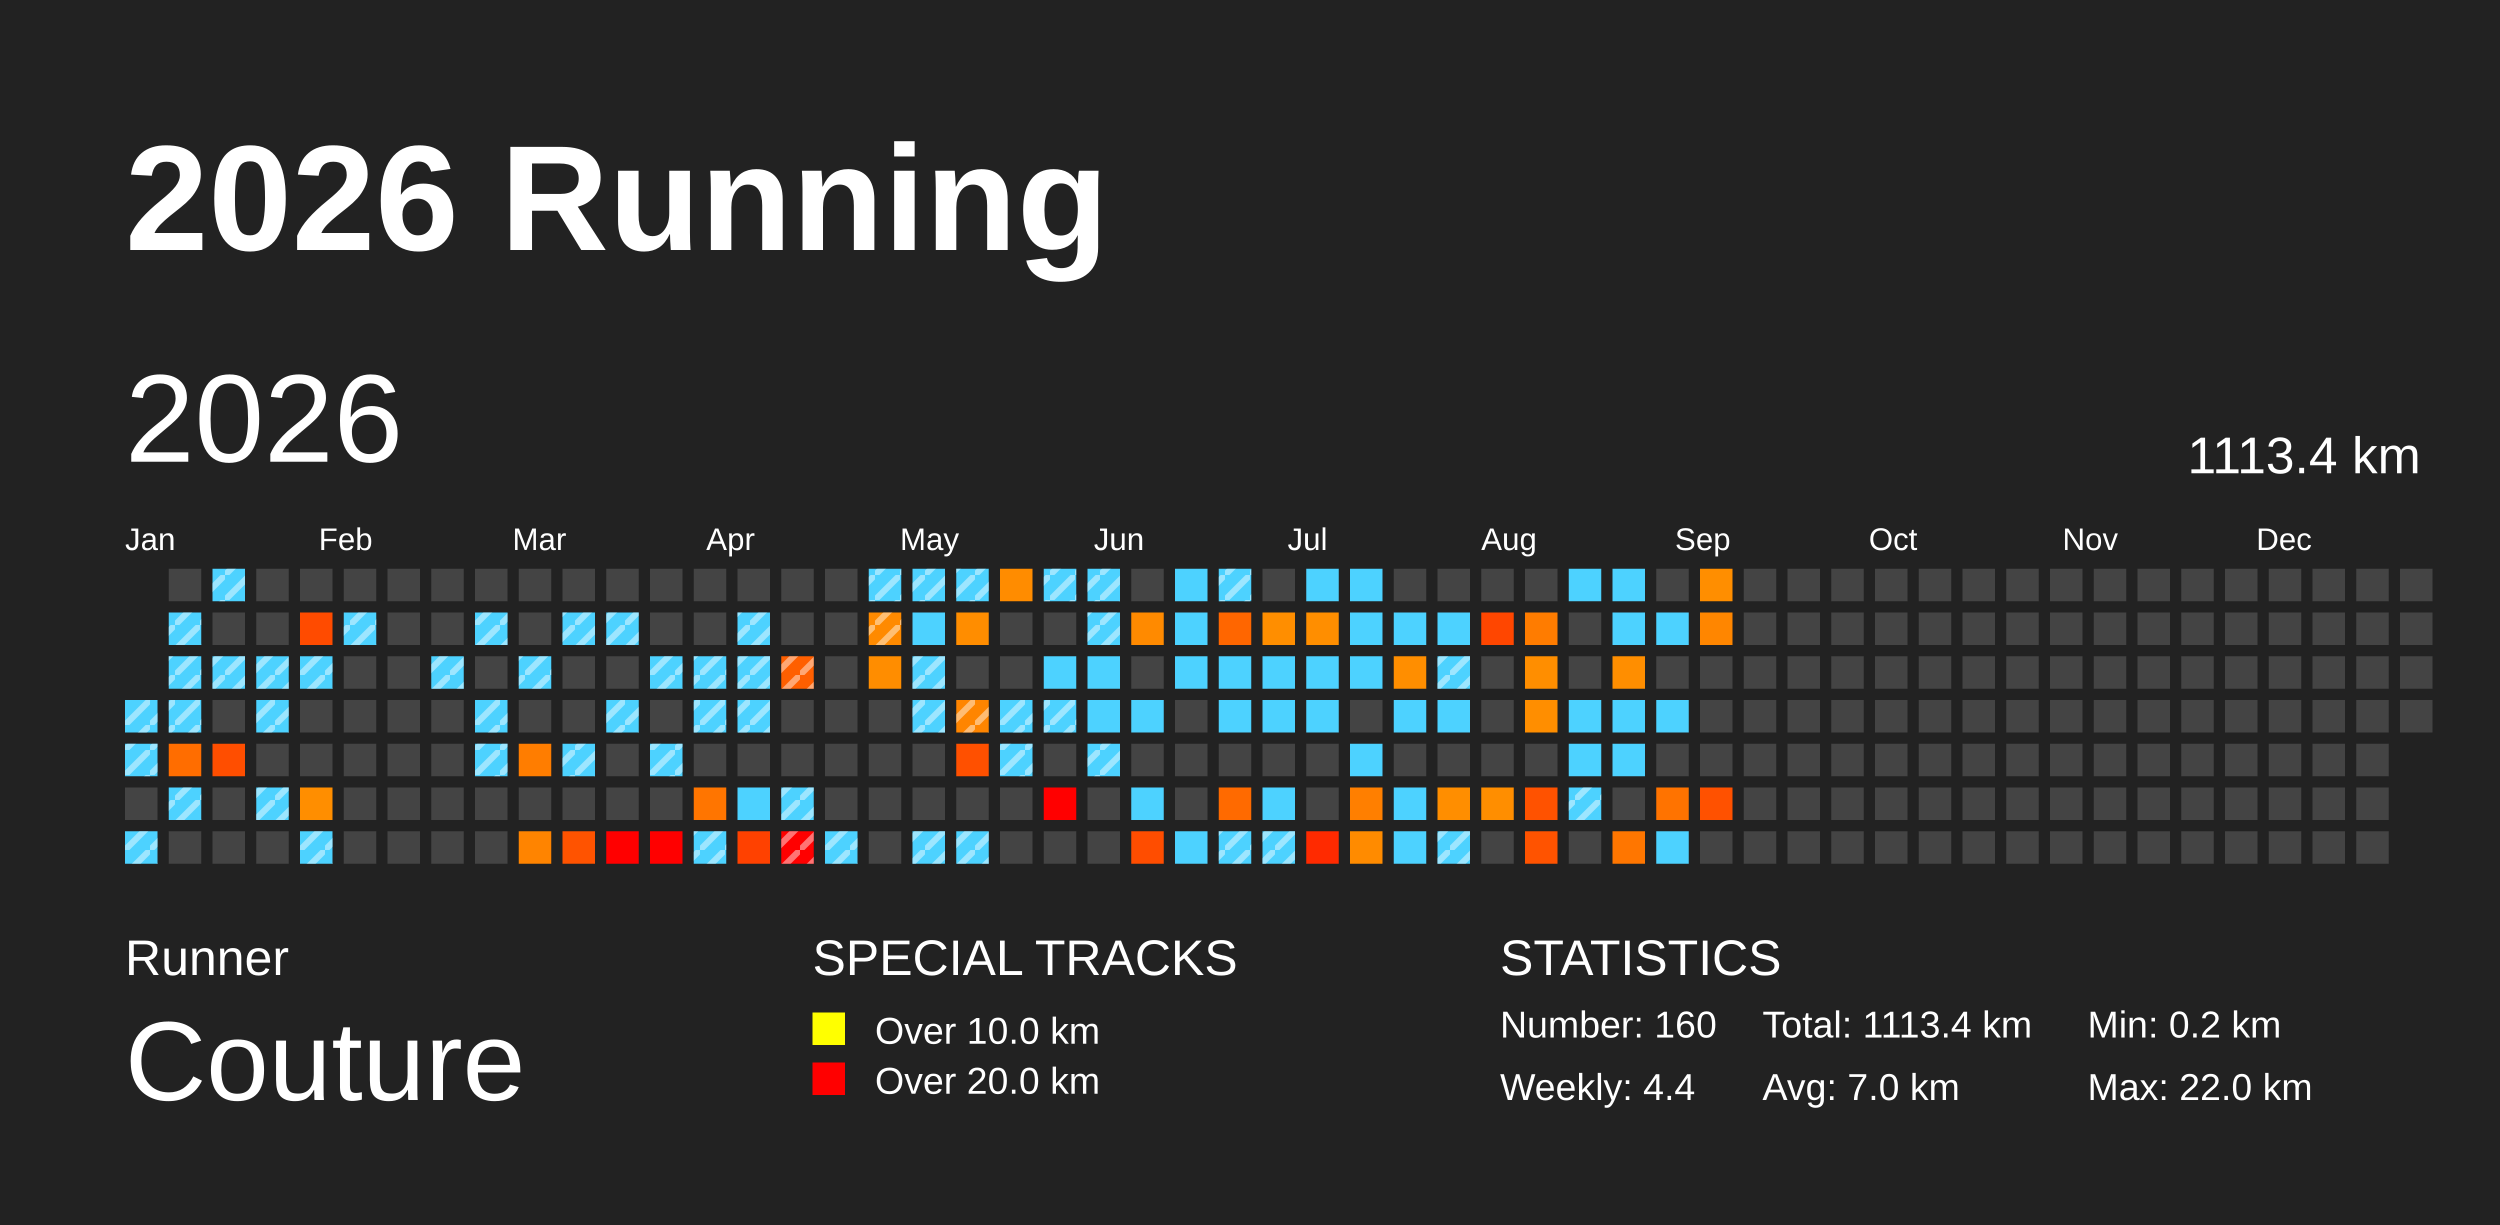
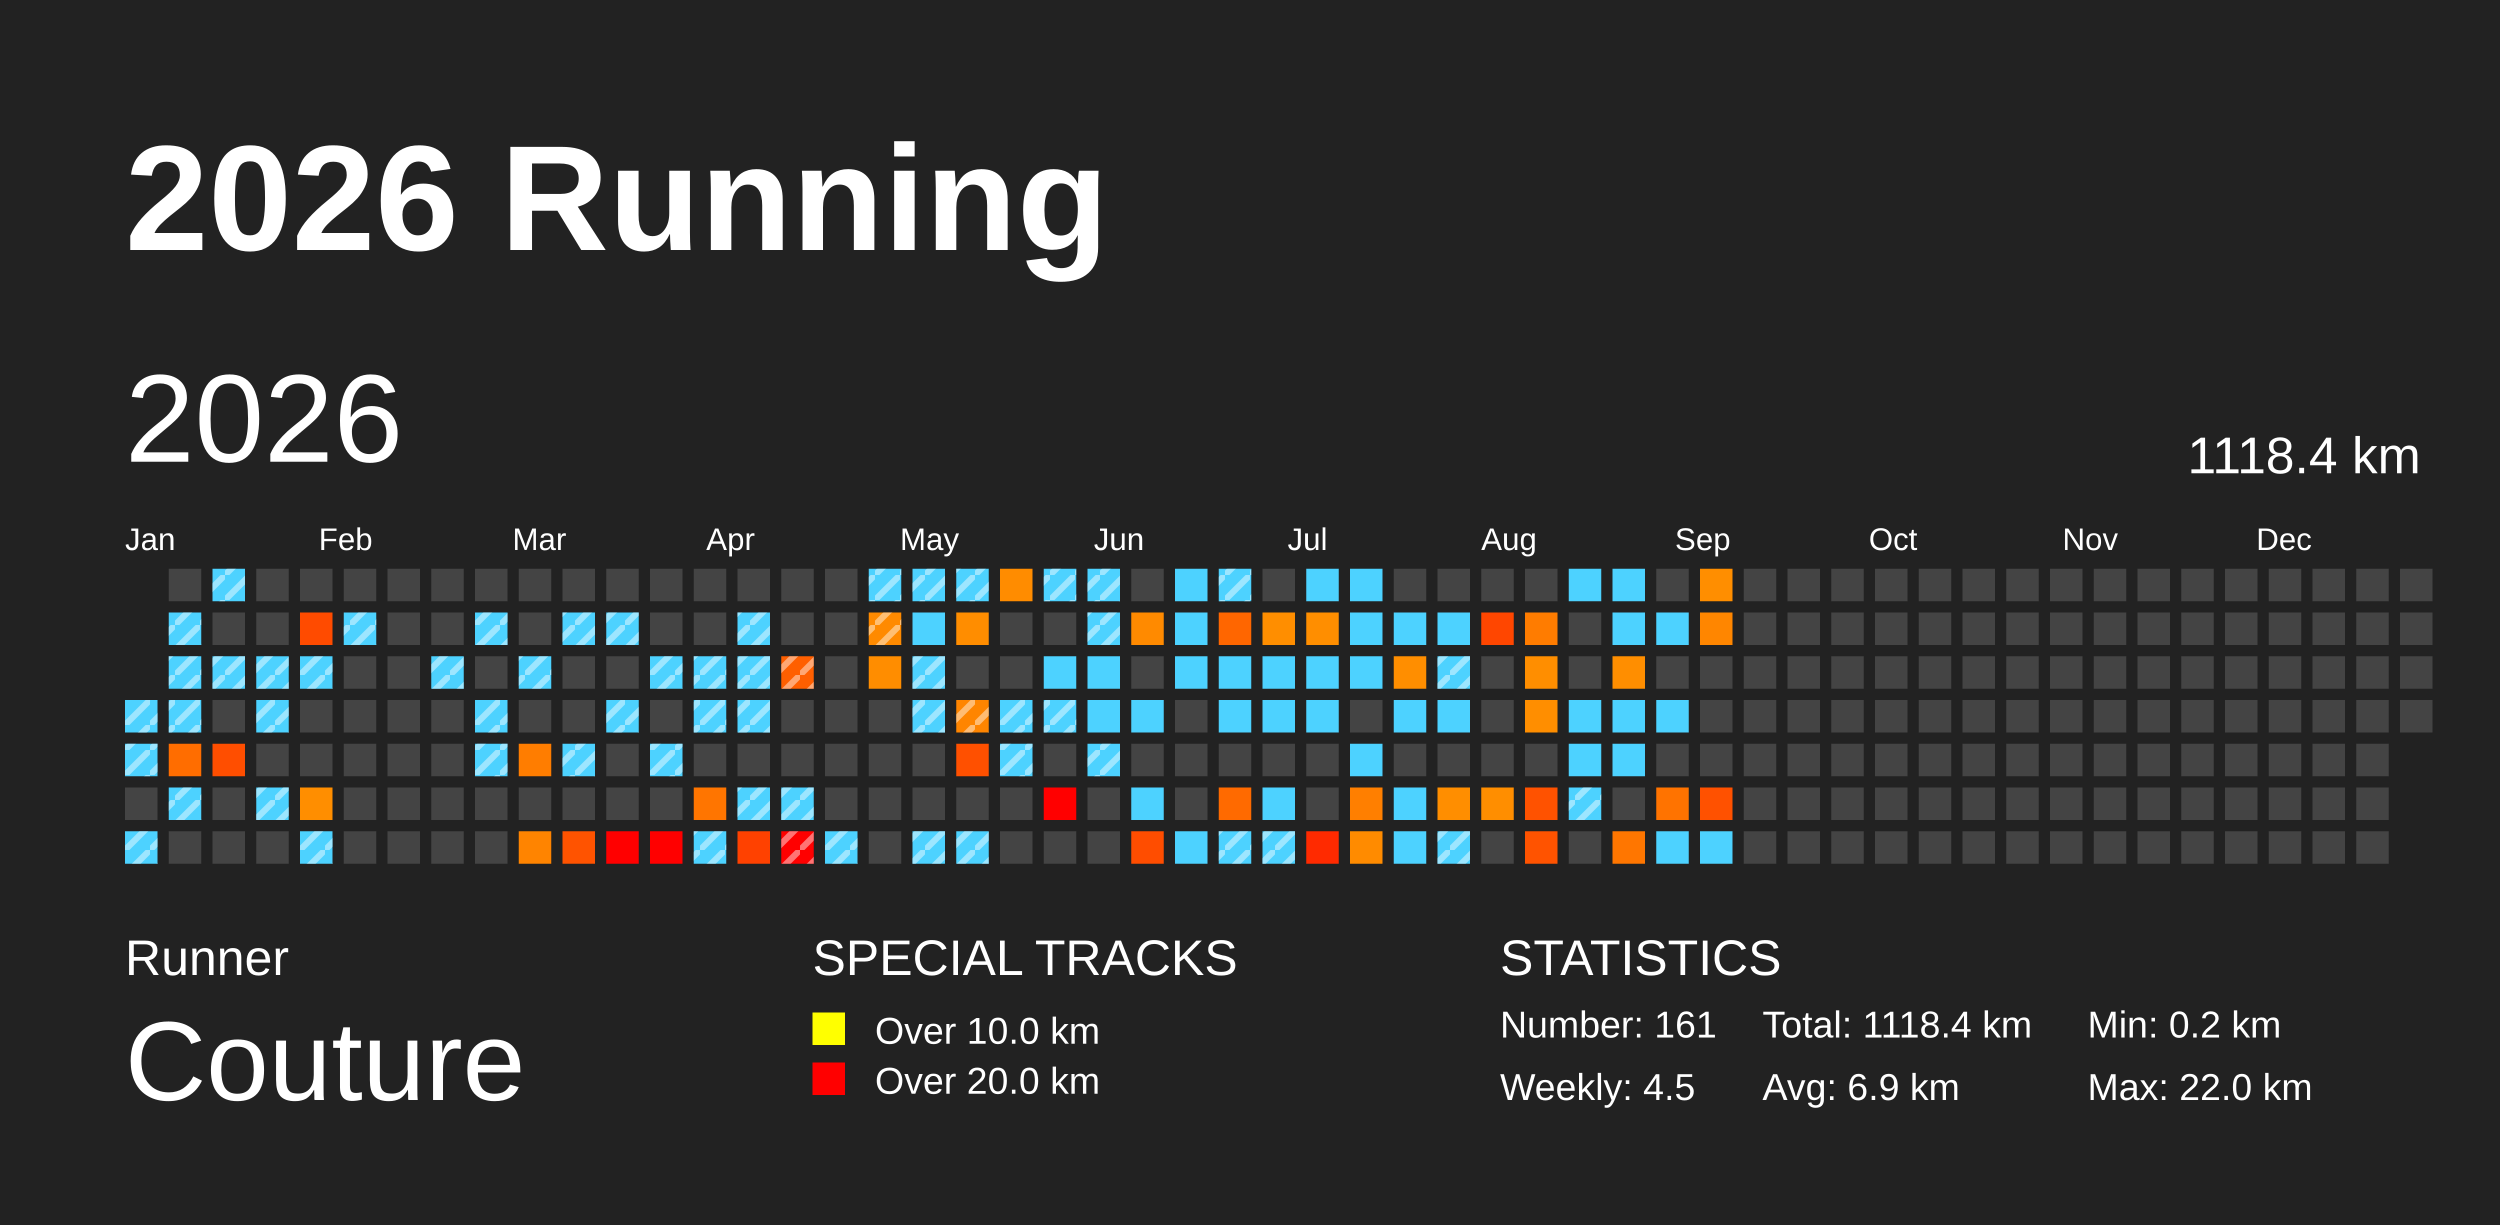
<svg xmlns="http://www.w3.org/2000/svg" baseProfile="full" height="98mm" version="1.1" viewBox="0,0,200,98" width="200mm">
  <defs>
    <pattern height="2" id="indoor-stripe" patternUnits="userSpaceOnUse" width="2">
      <line stroke="white" stroke-opacity="0.45" stroke-width="0.5" x1="0" x2="2" y1="2" y2="0" />
    </pattern>
  </defs>
  <rect fill="#222222" height="98" width="200" x="0" y="0" />
  <text fill="#FFFFFF" style="font-size:12px; font-family:Arial; font-weight:bold;" x="10" y="20">2026 Running</text>
  <text fill="#FFFFFF" style="font-size:4px; font-family:Arial" x="10" y="78">Runner</text>
  <text fill="#FFFFFF" style="font-size:9px; font-family:Arial" x="10" y="88">Couture</text>
  <text fill="#FFFFFF" style="font-size:4px; font-family:Arial" x="65" y="78">SPECIAL TRACKS</text>
  <rect fill="yellow" height="2.6" width="2.6" x="65" y="81" />
  <text fill="#FFFFFF" style="font-size:3px; font-family:Arial" x="70" y="83.5">Over 10.0 km</text>
  <rect fill="red" height="2.6" width="2.6" x="65" y="85" />
  <text fill="#FFFFFF" style="font-size:3px; font-family:Arial" x="70" y="87.5">Over 20.0 km</text>
  <text fill="#FFFFFF" style="font-size:4px; font-family:Arial" x="120" y="78">STATISTICS</text>
-   <text fill="#FFFFFF" style="font-size:3px; font-family:Arial" x="120" y="83">Number: 160</text>
-   <text fill="#FFFFFF" style="font-size:3px; font-family:Arial" x="120" y="88">Weekly: 4.4</text>
-   <text fill="#FFFFFF" style="font-size:3px; font-family:Arial" x="141" y="83">Total: 1113.4 km</text>
-   <text fill="#FFFFFF" style="font-size:3px; font-family:Arial" x="141" y="88">Avg: 7.0 km</text>
+   <text fill="#FFFFFF" style="font-size:3px; font-family:Arial" x="120" y="83">Number: 161</text>
+   <text fill="#FFFFFF" style="font-size:3px; font-family:Arial" x="120" y="88">Weekly: 4.5</text>
+   <text fill="#FFFFFF" style="font-size:3px; font-family:Arial" x="141" y="83">Total: 1118.4 km</text>
+   <text fill="#FFFFFF" style="font-size:3px; font-family:Arial" x="141" y="88">Avg: 6.9 km</text>
  <text fill="#FFFFFF" style="font-size:3px; font-family:Arial" x="167" y="83">Min: 0.2 km</text>
  <text fill="#FFFFFF" style="font-size:3px; font-family:Arial" x="167" y="88">Max: 22.0 km</text>
  <text dominant-baseline="hanging" fill="#FFFFFF" style="font-size:10.0px; font-family:Arial;" x="10" y="30">2026</text>
-   <text dominant-baseline="hanging" fill="#FFFFFF" style="font-size:4.125px; font-family:Arial;" x="175" y="35">1113.4 km</text>
+   <text dominant-baseline="hanging" fill="#FFFFFF" style="font-size:4.125px; font-family:Arial;" x="175" y="35">1118.4 km</text>
  <text fill="#FFFFFF" style="font-size:2.5px; font-family:Arial" x="10.0" y="44">Jan</text>
  <text fill="#FFFFFF" style="font-size:2.5px; font-family:Arial" x="25.5" y="44">Feb</text>
  <text fill="#FFFFFF" style="font-size:2.5px; font-family:Arial" x="41.0" y="44">Mar</text>
  <text fill="#FFFFFF" style="font-size:2.5px; font-family:Arial" x="56.5" y="44">Apr</text>
  <text fill="#FFFFFF" style="font-size:2.5px; font-family:Arial" x="72.0" y="44">May</text>
  <text fill="#FFFFFF" style="font-size:2.5px; font-family:Arial" x="87.5" y="44">Jun</text>
  <text fill="#FFFFFF" style="font-size:2.5px; font-family:Arial" x="103.0" y="44">Jul</text>
  <text fill="#FFFFFF" style="font-size:2.5px; font-family:Arial" x="118.5" y="44">Aug</text>
  <text fill="#FFFFFF" style="font-size:2.5px; font-family:Arial" x="134.0" y="44">Sep</text>
  <text fill="#FFFFFF" style="font-size:2.5px; font-family:Arial" x="149.5" y="44">Oct</text>
  <text fill="#FFFFFF" style="font-size:2.5px; font-family:Arial" x="165.0" y="44">Nov</text>
  <text fill="#FFFFFF" style="font-size:2.5px; font-family:Arial" x="180.5" y="44">Dec</text>
  <rect fill="#4dd2ff" height="2.6" width="2.6" x="10.0" y="56.0" />
  <rect fill="url(#indoor-stripe)" height="2.6" style="pointer-events: none;" width="2.6" x="10.0" y="56.0" />
  <rect fill="#4dd2ff" height="2.6" width="2.6" x="10.0" y="59.5" />
  <rect fill="url(#indoor-stripe)" height="2.6" style="pointer-events: none;" width="2.6" x="10.0" y="59.5" />
  <rect fill="#444444" height="2.6" width="2.6" x="10.0" y="63.0" />
  <rect fill="#4dd2ff" height="2.6" width="2.6" x="10.0" y="66.5" />
  <rect fill="url(#indoor-stripe)" height="2.6" style="pointer-events: none;" width="2.6" x="10.0" y="66.5" />
  <rect fill="#444444" height="2.6" width="2.6" x="13.5" y="45.5" />
  <rect fill="#4dd2ff" height="2.6" width="2.6" x="13.5" y="49.0" />
  <rect fill="url(#indoor-stripe)" height="2.6" style="pointer-events: none;" width="2.6" x="13.5" y="49.0" />
  <rect fill="#4dd2ff" height="2.6" width="2.6" x="13.5" y="52.5" />
  <rect fill="url(#indoor-stripe)" height="2.6" style="pointer-events: none;" width="2.6" x="13.5" y="52.5" />
  <rect fill="#4dd2ff" height="2.6" width="2.6" x="13.5" y="56.0" />
  <rect fill="url(#indoor-stripe)" height="2.6" style="pointer-events: none;" width="2.6" x="13.5" y="56.0" />
  <rect fill="#ff6d00" height="2.6" width="2.6" x="13.5" y="59.5" />
  <rect fill="#4dd2ff" height="2.6" width="2.6" x="13.5" y="63.0" />
  <rect fill="url(#indoor-stripe)" height="2.6" style="pointer-events: none;" width="2.6" x="13.5" y="63.0" />
  <rect fill="#444444" height="2.6" width="2.6" x="13.5" y="66.5" />
  <rect fill="#4dd2ff" height="2.6" width="2.6" x="17.0" y="45.5" />
  <rect fill="url(#indoor-stripe)" height="2.6" style="pointer-events: none;" width="2.6" x="17.0" y="45.5" />
  <rect fill="#444444" height="2.6" width="2.6" x="17.0" y="49.0" />
  <rect fill="#4dd2ff" height="2.6" width="2.6" x="17.0" y="52.5" />
  <rect fill="url(#indoor-stripe)" height="2.6" style="pointer-events: none;" width="2.6" x="17.0" y="52.5" />
  <rect fill="#444444" height="2.6" width="2.6" x="17.0" y="56.0" />
  <rect fill="#ff4e00" height="2.6" width="2.6" x="17.0" y="59.5" />
  <rect fill="#444444" height="2.6" width="2.6" x="17.0" y="63.0" />
  <rect fill="#444444" height="2.6" width="2.6" x="17.0" y="66.5" />
  <rect fill="#444444" height="2.6" width="2.6" x="20.5" y="45.5" />
  <rect fill="#444444" height="2.6" width="2.6" x="20.5" y="49.0" />
  <rect fill="#4dd2ff" height="2.6" width="2.6" x="20.5" y="52.5" />
  <rect fill="url(#indoor-stripe)" height="2.6" style="pointer-events: none;" width="2.6" x="20.5" y="52.5" />
  <rect fill="#4dd2ff" height="2.6" width="2.6" x="20.5" y="56.0" />
  <rect fill="url(#indoor-stripe)" height="2.6" style="pointer-events: none;" width="2.6" x="20.5" y="56.0" />
  <rect fill="#444444" height="2.6" width="2.6" x="20.5" y="59.5" />
  <rect fill="#4dd2ff" height="2.6" width="2.6" x="20.5" y="63.0" />
  <rect fill="url(#indoor-stripe)" height="2.6" style="pointer-events: none;" width="2.6" x="20.5" y="63.0" />
  <rect fill="#444444" height="2.6" width="2.6" x="20.5" y="66.5" />
  <rect fill="#444444" height="2.6" width="2.6" x="24.0" y="45.5" />
  <rect fill="#ff4b00" height="2.6" width="2.6" x="24.0" y="49.0" />
  <rect fill="#4dd2ff" height="2.6" width="2.6" x="24.0" y="52.5" />
  <rect fill="url(#indoor-stripe)" height="2.6" style="pointer-events: none;" width="2.6" x="24.0" y="52.5" />
  <rect fill="#444444" height="2.6" width="2.6" x="24.0" y="56.0" />
  <rect fill="#444444" height="2.6" width="2.6" x="24.0" y="59.5" />
  <rect fill="#ff8e00" height="2.6" width="2.6" x="24.0" y="63.0" />
  <rect fill="#4dd2ff" height="2.6" width="2.6" x="24.0" y="66.5" />
  <rect fill="url(#indoor-stripe)" height="2.6" style="pointer-events: none;" width="2.6" x="24.0" y="66.5" />
  <rect fill="#444444" height="2.6" width="2.6" x="27.5" y="45.5" />
  <rect fill="#4dd2ff" height="2.6" width="2.6" x="27.5" y="49.0" />
  <rect fill="url(#indoor-stripe)" height="2.6" style="pointer-events: none;" width="2.6" x="27.5" y="49.0" />
  <rect fill="#444444" height="2.6" width="2.6" x="27.5" y="52.5" />
  <rect fill="#444444" height="2.6" width="2.6" x="27.5" y="56.0" />
  <rect fill="#444444" height="2.6" width="2.6" x="27.5" y="59.5" />
  <rect fill="#444444" height="2.6" width="2.6" x="27.5" y="63.0" />
  <rect fill="#444444" height="2.6" width="2.6" x="27.5" y="66.5" />
  <rect fill="#444444" height="2.6" width="2.6" x="31.0" y="45.5" />
  <rect fill="#444444" height="2.6" width="2.6" x="31.0" y="49.0" />
  <rect fill="#444444" height="2.6" width="2.6" x="31.0" y="52.5" />
  <rect fill="#444444" height="2.6" width="2.6" x="31.0" y="56.0" />
  <rect fill="#444444" height="2.6" width="2.6" x="31.0" y="59.5" />
  <rect fill="#444444" height="2.6" width="2.6" x="31.0" y="63.0" />
  <rect fill="#444444" height="2.6" width="2.6" x="31.0" y="66.5" />
  <rect fill="#444444" height="2.6" width="2.6" x="34.5" y="45.5" />
  <rect fill="#444444" height="2.6" width="2.6" x="34.5" y="49.0" />
  <rect fill="#4dd2ff" height="2.6" width="2.6" x="34.5" y="52.5" />
  <rect fill="url(#indoor-stripe)" height="2.6" style="pointer-events: none;" width="2.6" x="34.5" y="52.5" />
  <rect fill="#444444" height="2.6" width="2.6" x="34.5" y="56.0" />
  <rect fill="#444444" height="2.6" width="2.6" x="34.5" y="59.5" />
  <rect fill="#444444" height="2.6" width="2.6" x="34.5" y="63.0" />
  <rect fill="#444444" height="2.6" width="2.6" x="34.5" y="66.5" />
  <rect fill="#444444" height="2.6" width="2.6" x="38.0" y="45.5" />
  <rect fill="#4dd2ff" height="2.6" width="2.6" x="38.0" y="49.0" />
  <rect fill="url(#indoor-stripe)" height="2.6" style="pointer-events: none;" width="2.6" x="38.0" y="49.0" />
  <rect fill="#444444" height="2.6" width="2.6" x="38.0" y="52.5" />
  <rect fill="#4dd2ff" height="2.6" width="2.6" x="38.0" y="56.0" />
  <rect fill="url(#indoor-stripe)" height="2.6" style="pointer-events: none;" width="2.6" x="38.0" y="56.0" />
  <rect fill="#4dd2ff" height="2.6" width="2.6" x="38.0" y="59.5" />
  <rect fill="url(#indoor-stripe)" height="2.6" style="pointer-events: none;" width="2.6" x="38.0" y="59.5" />
  <rect fill="#444444" height="2.6" width="2.6" x="38.0" y="63.0" />
  <rect fill="#444444" height="2.6" width="2.6" x="38.0" y="66.5" />
  <rect fill="#444444" height="2.6" width="2.6" x="41.5" y="45.5" />
  <rect fill="#444444" height="2.6" width="2.6" x="41.5" y="49.0" />
  <rect fill="#4dd2ff" height="2.6" width="2.6" x="41.5" y="52.5" />
  <rect fill="url(#indoor-stripe)" height="2.6" style="pointer-events: none;" width="2.6" x="41.5" y="52.5" />
  <rect fill="#444444" height="2.6" width="2.6" x="41.5" y="56.0" />
  <rect fill="#ff7d00" height="2.6" width="2.6" x="41.5" y="59.5" />
  <rect fill="#444444" height="2.6" width="2.6" x="41.5" y="63.0" />
  <rect fill="#ff8400" height="2.6" width="2.6" x="41.5" y="66.5" />
  <rect fill="#444444" height="2.6" width="2.6" x="45.0" y="45.5" />
  <rect fill="#4dd2ff" height="2.6" width="2.6" x="45.0" y="49.0" />
  <rect fill="url(#indoor-stripe)" height="2.6" style="pointer-events: none;" width="2.6" x="45.0" y="49.0" />
  <rect fill="#444444" height="2.6" width="2.6" x="45.0" y="52.5" />
  <rect fill="#444444" height="2.6" width="2.6" x="45.0" y="56.0" />
  <rect fill="#4dd2ff" height="2.6" width="2.6" x="45.0" y="59.5" />
  <rect fill="url(#indoor-stripe)" height="2.6" style="pointer-events: none;" width="2.6" x="45.0" y="59.5" />
  <rect fill="#444444" height="2.6" width="2.6" x="45.0" y="63.0" />
  <rect fill="#ff5300" height="2.6" width="2.6" x="45.0" y="66.5" />
  <rect fill="#444444" height="2.6" width="2.6" x="48.5" y="45.5" />
  <rect fill="#4dd2ff" height="2.6" width="2.6" x="48.5" y="49.0" />
  <rect fill="url(#indoor-stripe)" height="2.6" style="pointer-events: none;" width="2.6" x="48.5" y="49.0" />
  <rect fill="#444444" height="2.6" width="2.6" x="48.5" y="52.5" />
  <rect fill="#4dd2ff" height="2.6" width="2.6" x="48.5" y="56.0" />
  <rect fill="url(#indoor-stripe)" height="2.6" style="pointer-events: none;" width="2.6" x="48.5" y="56.0" />
  <rect fill="#444444" height="2.6" width="2.6" x="48.5" y="59.5" />
  <rect fill="#444444" height="2.6" width="2.6" x="48.5" y="63.0" />
  <rect fill="red" height="2.6" width="2.6" x="48.5" y="66.5" />
  <rect fill="#444444" height="2.6" width="2.6" x="52.0" y="45.5" />
  <rect fill="#444444" height="2.6" width="2.6" x="52.0" y="49.0" />
  <rect fill="#4dd2ff" height="2.6" width="2.6" x="52.0" y="52.5" />
  <rect fill="url(#indoor-stripe)" height="2.6" style="pointer-events: none;" width="2.6" x="52.0" y="52.5" />
  <rect fill="#444444" height="2.6" width="2.6" x="52.0" y="56.0" />
  <rect fill="#4dd2ff" height="2.6" width="2.6" x="52.0" y="59.5" />
  <rect fill="url(#indoor-stripe)" height="2.6" style="pointer-events: none;" width="2.6" x="52.0" y="59.5" />
  <rect fill="#444444" height="2.6" width="2.6" x="52.0" y="63.0" />
  <rect fill="red" height="2.6" width="2.6" x="52.0" y="66.5" />
  <rect fill="#444444" height="2.6" width="2.6" x="55.5" y="45.5" />
  <rect fill="#444444" height="2.6" width="2.6" x="55.5" y="49.0" />
  <rect fill="#4dd2ff" height="2.6" width="2.6" x="55.5" y="52.5" />
  <rect fill="url(#indoor-stripe)" height="2.6" style="pointer-events: none;" width="2.6" x="55.5" y="52.5" />
  <rect fill="#4dd2ff" height="2.6" width="2.6" x="55.5" y="56.0" />
  <rect fill="url(#indoor-stripe)" height="2.6" style="pointer-events: none;" width="2.6" x="55.5" y="56.0" />
  <rect fill="#444444" height="2.6" width="2.6" x="55.5" y="59.5" />
  <rect fill="#ff7500" height="2.6" width="2.6" x="55.5" y="63.0" />
  <rect fill="#4dd2ff" height="2.6" width="2.6" x="55.5" y="66.5" />
  <rect fill="url(#indoor-stripe)" height="2.6" style="pointer-events: none;" width="2.6" x="55.5" y="66.5" />
  <rect fill="#444444" height="2.6" width="2.6" x="59.0" y="45.5" />
  <rect fill="#4dd2ff" height="2.6" width="2.6" x="59.0" y="49.0" />
  <rect fill="url(#indoor-stripe)" height="2.6" style="pointer-events: none;" width="2.6" x="59.0" y="49.0" />
  <rect fill="#4dd2ff" height="2.6" width="2.6" x="59.0" y="52.5" />
  <rect fill="url(#indoor-stripe)" height="2.6" style="pointer-events: none;" width="2.6" x="59.0" y="52.5" />
  <rect fill="#4dd2ff" height="2.6" width="2.6" x="59.0" y="56.0" />
  <rect fill="url(#indoor-stripe)" height="2.6" style="pointer-events: none;" width="2.6" x="59.0" y="56.0" />
  <rect fill="#444444" height="2.6" width="2.6" x="59.0" y="59.5" />
  <rect fill="#4dd2ff" height="2.6" width="2.6" x="59.0" y="63.0" />
+   <rect fill="url(#indoor-stripe)" height="2.6" style="pointer-events: none;" width="2.6" x="59.0" y="63.0" />
  <rect fill="#ff4100" height="2.6" width="2.6" x="59.0" y="66.5" />
  <rect fill="#444444" height="2.6" width="2.6" x="62.5" y="45.5" />
  <rect fill="#444444" height="2.6" width="2.6" x="62.5" y="49.0" />
  <rect fill="#ff5f00" height="2.6" width="2.6" x="62.5" y="52.5" />
  <rect fill="url(#indoor-stripe)" height="2.6" style="pointer-events: none;" width="2.6" x="62.5" y="52.5" />
  <rect fill="#444444" height="2.6" width="2.6" x="62.5" y="56.0" />
  <rect fill="#444444" height="2.6" width="2.6" x="62.5" y="59.5" />
  <rect fill="#4dd2ff" height="2.6" width="2.6" x="62.5" y="63.0" />
  <rect fill="url(#indoor-stripe)" height="2.6" style="pointer-events: none;" width="2.6" x="62.5" y="63.0" />
  <rect fill="red" height="2.6" width="2.6" x="62.5" y="66.5" />
  <rect fill="url(#indoor-stripe)" height="2.6" style="pointer-events: none;" width="2.6" x="62.5" y="66.5" />
  <rect fill="#444444" height="2.6" width="2.6" x="66.0" y="45.5" />
  <rect fill="#444444" height="2.6" width="2.6" x="66.0" y="49.0" />
  <rect fill="#444444" height="2.6" width="2.6" x="66.0" y="52.5" />
  <rect fill="#444444" height="2.6" width="2.6" x="66.0" y="56.0" />
  <rect fill="#444444" height="2.6" width="2.6" x="66.0" y="59.5" />
  <rect fill="#444444" height="2.6" width="2.6" x="66.0" y="63.0" />
  <rect fill="#4dd2ff" height="2.6" width="2.6" x="66.0" y="66.5" />
  <rect fill="url(#indoor-stripe)" height="2.6" style="pointer-events: none;" width="2.6" x="66.0" y="66.5" />
  <rect fill="#4dd2ff" height="2.6" width="2.6" x="69.5" y="45.5" />
  <rect fill="url(#indoor-stripe)" height="2.6" style="pointer-events: none;" width="2.6" x="69.5" y="45.5" />
  <rect fill="#ff8a00" height="2.6" width="2.6" x="69.5" y="49.0" />
  <rect fill="url(#indoor-stripe)" height="2.6" style="pointer-events: none;" width="2.6" x="69.5" y="49.0" />
  <rect fill="#ff8d00" height="2.6" width="2.6" x="69.5" y="52.5" />
  <rect fill="#444444" height="2.6" width="2.6" x="69.5" y="56.0" />
  <rect fill="#444444" height="2.6" width="2.6" x="69.5" y="59.5" />
  <rect fill="#444444" height="2.6" width="2.6" x="69.5" y="63.0" />
  <rect fill="#444444" height="2.6" width="2.6" x="69.5" y="66.5" />
  <rect fill="#4dd2ff" height="2.6" width="2.6" x="73.0" y="45.5" />
  <rect fill="url(#indoor-stripe)" height="2.6" style="pointer-events: none;" width="2.6" x="73.0" y="45.5" />
  <rect fill="#4dd2ff" height="2.6" width="2.6" x="73.0" y="49.0" />
  <rect fill="#4dd2ff" height="2.6" width="2.6" x="73.0" y="52.5" />
  <rect fill="url(#indoor-stripe)" height="2.6" style="pointer-events: none;" width="2.6" x="73.0" y="52.5" />
  <rect fill="#4dd2ff" height="2.6" width="2.6" x="73.0" y="56.0" />
  <rect fill="url(#indoor-stripe)" height="2.6" style="pointer-events: none;" width="2.6" x="73.0" y="56.0" />
  <rect fill="#444444" height="2.6" width="2.6" x="73.0" y="59.5" />
  <rect fill="#444444" height="2.6" width="2.6" x="73.0" y="63.0" />
  <rect fill="#4dd2ff" height="2.6" width="2.6" x="73.0" y="66.5" />
  <rect fill="url(#indoor-stripe)" height="2.6" style="pointer-events: none;" width="2.6" x="73.0" y="66.5" />
  <rect fill="#4dd2ff" height="2.6" width="2.6" x="76.5" y="45.5" />
  <rect fill="url(#indoor-stripe)" height="2.6" style="pointer-events: none;" width="2.6" x="76.5" y="45.5" />
  <rect fill="#ff8d00" height="2.6" width="2.6" x="76.5" y="49.0" />
  <rect fill="#444444" height="2.6" width="2.6" x="76.5" y="52.5" />
  <rect fill="#ff8500" height="2.6" width="2.6" x="76.5" y="56.0" />
  <rect fill="url(#indoor-stripe)" height="2.6" style="pointer-events: none;" width="2.6" x="76.5" y="56.0" />
  <rect fill="#ff5000" height="2.6" width="2.6" x="76.5" y="59.5" />
  <rect fill="#444444" height="2.6" width="2.6" x="76.5" y="63.0" />
  <rect fill="#4dd2ff" height="2.6" width="2.6" x="76.5" y="66.5" />
  <rect fill="url(#indoor-stripe)" height="2.6" style="pointer-events: none;" width="2.6" x="76.5" y="66.5" />
  <rect fill="#ff8c00" height="2.6" width="2.6" x="80.0" y="45.5" />
  <rect fill="#444444" height="2.6" width="2.6" x="80.0" y="49.0" />
  <rect fill="#444444" height="2.6" width="2.6" x="80.0" y="52.5" />
  <rect fill="#4dd2ff" height="2.6" width="2.6" x="80.0" y="56.0" />
  <rect fill="url(#indoor-stripe)" height="2.6" style="pointer-events: none;" width="2.6" x="80.0" y="56.0" />
  <rect fill="#4dd2ff" height="2.6" width="2.6" x="80.0" y="59.5" />
  <rect fill="url(#indoor-stripe)" height="2.6" style="pointer-events: none;" width="2.6" x="80.0" y="59.5" />
  <rect fill="#444444" height="2.6" width="2.6" x="80.0" y="63.0" />
  <rect fill="#444444" height="2.6" width="2.6" x="80.0" y="66.5" />
  <rect fill="#4dd2ff" height="2.6" width="2.6" x="83.5" y="45.5" />
  <rect fill="url(#indoor-stripe)" height="2.6" style="pointer-events: none;" width="2.6" x="83.5" y="45.5" />
  <rect fill="#444444" height="2.6" width="2.6" x="83.5" y="49.0" />
  <rect fill="#4dd2ff" height="2.6" width="2.6" x="83.5" y="52.5" />
  <rect fill="#4dd2ff" height="2.6" width="2.6" x="83.5" y="56.0" />
  <rect fill="url(#indoor-stripe)" height="2.6" style="pointer-events: none;" width="2.6" x="83.5" y="56.0" />
  <rect fill="#444444" height="2.6" width="2.6" x="83.5" y="59.5" />
  <rect fill="red" height="2.6" width="2.6" x="83.5" y="63.0" />
  <rect fill="#444444" height="2.6" width="2.6" x="83.5" y="66.5" />
  <rect fill="#4dd2ff" height="2.6" width="2.6" x="87.0" y="45.5" />
  <rect fill="url(#indoor-stripe)" height="2.6" style="pointer-events: none;" width="2.6" x="87.0" y="45.5" />
  <rect fill="#4dd2ff" height="2.6" width="2.6" x="87.0" y="49.0" />
  <rect fill="url(#indoor-stripe)" height="2.6" style="pointer-events: none;" width="2.6" x="87.0" y="49.0" />
  <rect fill="#4dd2ff" height="2.6" width="2.6" x="87.0" y="52.5" />
  <rect fill="#4dd2ff" height="2.6" width="2.6" x="87.0" y="56.0" />
  <rect fill="#4dd2ff" height="2.6" width="2.6" x="87.0" y="59.5" />
  <rect fill="url(#indoor-stripe)" height="2.6" style="pointer-events: none;" width="2.6" x="87.0" y="59.5" />
  <rect fill="#444444" height="2.6" width="2.6" x="87.0" y="63.0" />
  <rect fill="#444444" height="2.6" width="2.6" x="87.0" y="66.5" />
  <rect fill="#444444" height="2.6" width="2.6" x="90.5" y="45.5" />
  <rect fill="#ff8a00" height="2.6" width="2.6" x="90.5" y="49.0" />
  <rect fill="#444444" height="2.6" width="2.6" x="90.5" y="52.5" />
  <rect fill="#4dd2ff" height="2.6" width="2.6" x="90.5" y="56.0" />
  <rect fill="#444444" height="2.6" width="2.6" x="90.5" y="59.5" />
  <rect fill="#4dd2ff" height="2.6" width="2.6" x="90.5" y="63.0" />
  <rect fill="#ff4d00" height="2.6" width="2.6" x="90.5" y="66.5" />
  <rect fill="#4dd2ff" height="2.6" width="2.6" x="94.0" y="45.5" />
  <rect fill="#4dd2ff" height="2.6" width="2.6" x="94.0" y="49.0" />
  <rect fill="#4dd2ff" height="2.6" width="2.6" x="94.0" y="52.5" />
  <rect fill="#444444" height="2.6" width="2.6" x="94.0" y="56.0" />
  <rect fill="#444444" height="2.6" width="2.6" x="94.0" y="59.5" />
  <rect fill="#444444" height="2.6" width="2.6" x="94.0" y="63.0" />
  <rect fill="#4dd2ff" height="2.6" width="2.6" x="94.0" y="66.5" />
  <rect fill="#4dd2ff" height="2.6" width="2.6" x="97.5" y="45.5" />
  <rect fill="url(#indoor-stripe)" height="2.6" style="pointer-events: none;" width="2.6" x="97.5" y="45.5" />
  <rect fill="#ff6600" height="2.6" width="2.6" x="97.5" y="49.0" />
  <rect fill="#4dd2ff" height="2.6" width="2.6" x="97.5" y="52.5" />
  <rect fill="#4dd2ff" height="2.6" width="2.6" x="97.5" y="56.0" />
  <rect fill="#444444" height="2.6" width="2.6" x="97.5" y="59.5" />
  <rect fill="#ff6a00" height="2.6" width="2.6" x="97.5" y="63.0" />
  <rect fill="#4dd2ff" height="2.6" width="2.6" x="97.5" y="66.5" />
  <rect fill="url(#indoor-stripe)" height="2.6" style="pointer-events: none;" width="2.6" x="97.5" y="66.5" />
  <rect fill="#444444" height="2.6" width="2.6" x="101.0" y="45.5" />
  <rect fill="#ff8e00" height="2.6" width="2.6" x="101.0" y="49.0" />
  <rect fill="#4dd2ff" height="2.6" width="2.6" x="101.0" y="52.5" />
  <rect fill="#4dd2ff" height="2.6" width="2.6" x="101.0" y="56.0" />
  <rect fill="#444444" height="2.6" width="2.6" x="101.0" y="59.5" />
  <rect fill="#4dd2ff" height="2.6" width="2.6" x="101.0" y="63.0" />
  <rect fill="#4dd2ff" height="2.6" width="2.6" x="101.0" y="66.5" />
  <rect fill="url(#indoor-stripe)" height="2.6" style="pointer-events: none;" width="2.6" x="101.0" y="66.5" />
  <rect fill="#4dd2ff" height="2.6" width="2.6" x="104.5" y="45.5" />
  <rect fill="#ff8e00" height="2.6" width="2.6" x="104.5" y="49.0" />
  <rect fill="#4dd2ff" height="2.6" width="2.6" x="104.5" y="52.5" />
  <rect fill="#4dd2ff" height="2.6" width="2.6" x="104.5" y="56.0" />
  <rect fill="#444444" height="2.6" width="2.6" x="104.5" y="59.5" />
  <rect fill="#444444" height="2.6" width="2.6" x="104.5" y="63.0" />
  <rect fill="#ff2a00" height="2.6" width="2.6" x="104.5" y="66.5" />
  <rect fill="#4dd2ff" height="2.6" width="2.6" x="108.0" y="45.5" />
  <rect fill="#4dd2ff" height="2.6" width="2.6" x="108.0" y="49.0" />
  <rect fill="#4dd2ff" height="2.6" width="2.6" x="108.0" y="52.5" />
  <rect fill="#444444" height="2.6" width="2.6" x="108.0" y="56.0" />
  <rect fill="#4dd2ff" height="2.6" width="2.6" x="108.0" y="59.5" />
  <rect fill="#ff7f00" height="2.6" width="2.6" x="108.0" y="63.0" />
  <rect fill="#ff8b00" height="2.6" width="2.6" x="108.0" y="66.5" />
  <rect fill="#444444" height="2.6" width="2.6" x="111.5" y="45.5" />
  <rect fill="#4dd2ff" height="2.6" width="2.6" x="111.5" y="49.0" />
  <rect fill="#ff8e00" height="2.6" width="2.6" x="111.5" y="52.5" />
  <rect fill="#4dd2ff" height="2.6" width="2.6" x="111.5" y="56.0" />
  <rect fill="#444444" height="2.6" width="2.6" x="111.5" y="59.5" />
  <rect fill="#4dd2ff" height="2.6" width="2.6" x="111.5" y="63.0" />
  <rect fill="#4dd2ff" height="2.6" width="2.6" x="111.5" y="66.5" />
  <rect fill="#444444" height="2.6" width="2.6" x="115.0" y="45.5" />
  <rect fill="#4dd2ff" height="2.6" width="2.6" x="115.0" y="49.0" />
  <rect fill="#4dd2ff" height="2.6" width="2.6" x="115.0" y="52.5" />
  <rect fill="url(#indoor-stripe)" height="2.6" style="pointer-events: none;" width="2.6" x="115.0" y="52.5" />
  <rect fill="#4dd2ff" height="2.6" width="2.6" x="115.0" y="56.0" />
  <rect fill="#444444" height="2.6" width="2.6" x="115.0" y="59.5" />
  <rect fill="#ff8e00" height="2.6" width="2.6" x="115.0" y="63.0" />
  <rect fill="#4dd2ff" height="2.6" width="2.6" x="115.0" y="66.5" />
  <rect fill="url(#indoor-stripe)" height="2.6" style="pointer-events: none;" width="2.6" x="115.0" y="66.5" />
  <rect fill="#444444" height="2.6" width="2.6" x="118.5" y="45.5" />
  <rect fill="#ff4600" height="2.6" width="2.6" x="118.5" y="49.0" />
  <rect fill="#444444" height="2.6" width="2.6" x="118.5" y="52.5" />
  <rect fill="#444444" height="2.6" width="2.6" x="118.5" y="56.0" />
  <rect fill="#444444" height="2.6" width="2.6" x="118.5" y="59.5" />
  <rect fill="#ff8e00" height="2.6" width="2.6" x="118.5" y="63.0" />
  <rect fill="#444444" height="2.6" width="2.6" x="118.5" y="66.5" />
  <rect fill="#444444" height="2.6" width="2.6" x="122.0" y="45.5" />
  <rect fill="#ff7c00" height="2.6" width="2.6" x="122.0" y="49.0" />
  <rect fill="#ff8e00" height="2.6" width="2.6" x="122.0" y="52.5" />
  <rect fill="#ff8e00" height="2.6" width="2.6" x="122.0" y="56.0" />
  <rect fill="#444444" height="2.6" width="2.6" x="122.0" y="59.5" />
  <rect fill="#ff5200" height="2.6" width="2.6" x="122.0" y="63.0" />
  <rect fill="#ff5300" height="2.6" width="2.6" x="122.0" y="66.5" />
  <rect fill="#4dd2ff" height="2.6" width="2.6" x="125.5" y="45.5" />
  <rect fill="#444444" height="2.6" width="2.6" x="125.5" y="49.0" />
  <rect fill="#444444" height="2.6" width="2.6" x="125.5" y="52.5" />
  <rect fill="#4dd2ff" height="2.6" width="2.6" x="125.5" y="56.0" />
  <rect fill="#4dd2ff" height="2.6" width="2.6" x="125.5" y="59.5" />
  <rect fill="#4dd2ff" height="2.6" width="2.6" x="125.5" y="63.0" />
  <rect fill="url(#indoor-stripe)" height="2.6" style="pointer-events: none;" width="2.6" x="125.5" y="63.0" />
  <rect fill="#444444" height="2.6" width="2.6" x="125.5" y="66.5" />
  <rect fill="#4dd2ff" height="2.6" width="2.6" x="129.0" y="45.5" />
  <rect fill="#4dd2ff" height="2.6" width="2.6" x="129.0" y="49.0" />
  <rect fill="#ff8e00" height="2.6" width="2.6" x="129.0" y="52.5" />
  <rect fill="#4dd2ff" height="2.6" width="2.6" x="129.0" y="56.0" />
  <rect fill="#4dd2ff" height="2.6" width="2.6" x="129.0" y="59.5" />
  <rect fill="#444444" height="2.6" width="2.6" x="129.0" y="63.0" />
  <rect fill="#ff7600" height="2.6" width="2.6" x="129.0" y="66.5" />
  <rect fill="#444444" height="2.6" width="2.6" x="132.5" y="45.5" />
  <rect fill="#4dd2ff" height="2.6" width="2.6" x="132.5" y="49.0" />
  <rect fill="#444444" height="2.6" width="2.6" x="132.5" y="52.5" />
  <rect fill="#4dd2ff" height="2.6" width="2.6" x="132.5" y="56.0" />
  <rect fill="#444444" height="2.6" width="2.6" x="132.5" y="59.5" />
  <rect fill="#ff7300" height="2.6" width="2.6" x="132.5" y="63.0" />
  <rect fill="#4dd2ff" height="2.6" width="2.6" x="132.5" y="66.5" />
  <rect fill="#ff8e00" height="2.6" width="2.6" x="136.0" y="45.5" />
  <rect fill="#ff8600" height="2.6" width="2.6" x="136.0" y="49.0" />
  <rect fill="#444444" height="2.6" width="2.6" x="136.0" y="52.5" />
  <rect fill="#444444" height="2.6" width="2.6" x="136.0" y="56.0" />
  <rect fill="#444444" height="2.6" width="2.6" x="136.0" y="59.5" />
  <rect fill="#ff5100" height="2.6" width="2.6" x="136.0" y="63.0" />
-   <rect fill="#444444" height="2.6" width="2.6" x="136.0" y="66.5" />
+   <rect fill="#4dd2ff" height="2.6" width="2.6" x="136.0" y="66.5" />
  <rect fill="#444444" height="2.6" width="2.6" x="139.5" y="45.5" />
  <rect fill="#444444" height="2.6" width="2.6" x="139.5" y="49.0" />
  <rect fill="#444444" height="2.6" width="2.6" x="139.5" y="52.5" />
  <rect fill="#444444" height="2.6" width="2.6" x="139.5" y="56.0" />
  <rect fill="#444444" height="2.6" width="2.6" x="139.5" y="59.5" />
  <rect fill="#444444" height="2.6" width="2.6" x="139.5" y="63.0" />
  <rect fill="#444444" height="2.6" width="2.6" x="139.5" y="66.5" />
  <rect fill="#444444" height="2.6" width="2.6" x="143.0" y="45.5" />
  <rect fill="#444444" height="2.6" width="2.6" x="143.0" y="49.0" />
  <rect fill="#444444" height="2.6" width="2.6" x="143.0" y="52.5" />
  <rect fill="#444444" height="2.6" width="2.6" x="143.0" y="56.0" />
  <rect fill="#444444" height="2.6" width="2.6" x="143.0" y="59.5" />
  <rect fill="#444444" height="2.6" width="2.6" x="143.0" y="63.0" />
  <rect fill="#444444" height="2.6" width="2.6" x="143.0" y="66.5" />
  <rect fill="#444444" height="2.6" width="2.6" x="146.5" y="45.5" />
  <rect fill="#444444" height="2.6" width="2.6" x="146.5" y="49.0" />
  <rect fill="#444444" height="2.6" width="2.6" x="146.5" y="52.5" />
  <rect fill="#444444" height="2.6" width="2.6" x="146.5" y="56.0" />
  <rect fill="#444444" height="2.6" width="2.6" x="146.5" y="59.5" />
  <rect fill="#444444" height="2.6" width="2.6" x="146.5" y="63.0" />
  <rect fill="#444444" height="2.6" width="2.6" x="146.5" y="66.5" />
  <rect fill="#444444" height="2.6" width="2.6" x="150.0" y="45.5" />
  <rect fill="#444444" height="2.6" width="2.6" x="150.0" y="49.0" />
  <rect fill="#444444" height="2.6" width="2.6" x="150.0" y="52.5" />
  <rect fill="#444444" height="2.6" width="2.6" x="150.0" y="56.0" />
  <rect fill="#444444" height="2.6" width="2.6" x="150.0" y="59.5" />
  <rect fill="#444444" height="2.6" width="2.6" x="150.0" y="63.0" />
  <rect fill="#444444" height="2.6" width="2.6" x="150.0" y="66.5" />
  <rect fill="#444444" height="2.6" width="2.6" x="153.5" y="45.5" />
  <rect fill="#444444" height="2.6" width="2.6" x="153.5" y="49.0" />
  <rect fill="#444444" height="2.6" width="2.6" x="153.5" y="52.5" />
  <rect fill="#444444" height="2.6" width="2.6" x="153.5" y="56.0" />
  <rect fill="#444444" height="2.6" width="2.6" x="153.5" y="59.5" />
  <rect fill="#444444" height="2.6" width="2.6" x="153.5" y="63.0" />
  <rect fill="#444444" height="2.6" width="2.6" x="153.5" y="66.5" />
  <rect fill="#444444" height="2.6" width="2.6" x="157.0" y="45.5" />
  <rect fill="#444444" height="2.6" width="2.6" x="157.0" y="49.0" />
  <rect fill="#444444" height="2.6" width="2.6" x="157.0" y="52.5" />
  <rect fill="#444444" height="2.6" width="2.6" x="157.0" y="56.0" />
  <rect fill="#444444" height="2.6" width="2.6" x="157.0" y="59.5" />
  <rect fill="#444444" height="2.6" width="2.6" x="157.0" y="63.0" />
  <rect fill="#444444" height="2.6" width="2.6" x="157.0" y="66.5" />
  <rect fill="#444444" height="2.6" width="2.6" x="160.5" y="45.5" />
  <rect fill="#444444" height="2.6" width="2.6" x="160.5" y="49.0" />
  <rect fill="#444444" height="2.6" width="2.6" x="160.5" y="52.5" />
  <rect fill="#444444" height="2.6" width="2.6" x="160.5" y="56.0" />
  <rect fill="#444444" height="2.6" width="2.6" x="160.5" y="59.5" />
  <rect fill="#444444" height="2.6" width="2.6" x="160.5" y="63.0" />
  <rect fill="#444444" height="2.6" width="2.6" x="160.5" y="66.5" />
  <rect fill="#444444" height="2.6" width="2.6" x="164.0" y="45.5" />
  <rect fill="#444444" height="2.6" width="2.6" x="164.0" y="49.0" />
  <rect fill="#444444" height="2.6" width="2.6" x="164.0" y="52.5" />
  <rect fill="#444444" height="2.6" width="2.6" x="164.0" y="56.0" />
  <rect fill="#444444" height="2.6" width="2.6" x="164.0" y="59.5" />
  <rect fill="#444444" height="2.6" width="2.6" x="164.0" y="63.0" />
  <rect fill="#444444" height="2.6" width="2.6" x="164.0" y="66.5" />
  <rect fill="#444444" height="2.6" width="2.6" x="167.5" y="45.5" />
  <rect fill="#444444" height="2.6" width="2.6" x="167.5" y="49.0" />
  <rect fill="#444444" height="2.6" width="2.6" x="167.5" y="52.5" />
  <rect fill="#444444" height="2.6" width="2.6" x="167.5" y="56.0" />
  <rect fill="#444444" height="2.6" width="2.6" x="167.5" y="59.5" />
  <rect fill="#444444" height="2.6" width="2.6" x="167.5" y="63.0" />
  <rect fill="#444444" height="2.6" width="2.6" x="167.5" y="66.5" />
  <rect fill="#444444" height="2.6" width="2.6" x="171.0" y="45.5" />
  <rect fill="#444444" height="2.6" width="2.6" x="171.0" y="49.0" />
  <rect fill="#444444" height="2.6" width="2.6" x="171.0" y="52.5" />
  <rect fill="#444444" height="2.6" width="2.6" x="171.0" y="56.0" />
  <rect fill="#444444" height="2.6" width="2.6" x="171.0" y="59.5" />
  <rect fill="#444444" height="2.6" width="2.6" x="171.0" y="63.0" />
  <rect fill="#444444" height="2.6" width="2.6" x="171.0" y="66.5" />
  <rect fill="#444444" height="2.6" width="2.6" x="174.5" y="45.5" />
  <rect fill="#444444" height="2.6" width="2.6" x="174.5" y="49.0" />
  <rect fill="#444444" height="2.6" width="2.6" x="174.5" y="52.5" />
  <rect fill="#444444" height="2.6" width="2.6" x="174.5" y="56.0" />
  <rect fill="#444444" height="2.6" width="2.6" x="174.5" y="59.5" />
  <rect fill="#444444" height="2.6" width="2.6" x="174.5" y="63.0" />
  <rect fill="#444444" height="2.6" width="2.6" x="174.5" y="66.5" />
  <rect fill="#444444" height="2.6" width="2.6" x="178.0" y="45.5" />
  <rect fill="#444444" height="2.6" width="2.6" x="178.0" y="49.0" />
  <rect fill="#444444" height="2.6" width="2.6" x="178.0" y="52.5" />
  <rect fill="#444444" height="2.6" width="2.6" x="178.0" y="56.0" />
  <rect fill="#444444" height="2.6" width="2.6" x="178.0" y="59.5" />
  <rect fill="#444444" height="2.6" width="2.6" x="178.0" y="63.0" />
  <rect fill="#444444" height="2.6" width="2.6" x="178.0" y="66.5" />
  <rect fill="#444444" height="2.6" width="2.6" x="181.5" y="45.5" />
  <rect fill="#444444" height="2.6" width="2.6" x="181.5" y="49.0" />
  <rect fill="#444444" height="2.6" width="2.6" x="181.5" y="52.5" />
  <rect fill="#444444" height="2.6" width="2.6" x="181.5" y="56.0" />
  <rect fill="#444444" height="2.6" width="2.6" x="181.5" y="59.5" />
  <rect fill="#444444" height="2.6" width="2.6" x="181.5" y="63.0" />
  <rect fill="#444444" height="2.6" width="2.6" x="181.5" y="66.5" />
  <rect fill="#444444" height="2.6" width="2.6" x="185.0" y="45.5" />
  <rect fill="#444444" height="2.6" width="2.6" x="185.0" y="49.0" />
  <rect fill="#444444" height="2.6" width="2.6" x="185.0" y="52.5" />
  <rect fill="#444444" height="2.6" width="2.6" x="185.0" y="56.0" />
  <rect fill="#444444" height="2.6" width="2.6" x="185.0" y="59.5" />
  <rect fill="#444444" height="2.6" width="2.6" x="185.0" y="63.0" />
  <rect fill="#444444" height="2.6" width="2.6" x="185.0" y="66.5" />
  <rect fill="#444444" height="2.6" width="2.6" x="188.5" y="45.5" />
  <rect fill="#444444" height="2.6" width="2.6" x="188.5" y="49.0" />
  <rect fill="#444444" height="2.6" width="2.6" x="188.5" y="52.5" />
  <rect fill="#444444" height="2.6" width="2.6" x="188.5" y="56.0" />
  <rect fill="#444444" height="2.6" width="2.6" x="188.5" y="59.5" />
  <rect fill="#444444" height="2.6" width="2.6" x="188.5" y="63.0" />
  <rect fill="#444444" height="2.6" width="2.6" x="188.5" y="66.5" />
  <rect fill="#444444" height="2.6" width="2.6" x="192.0" y="45.5" />
  <rect fill="#444444" height="2.6" width="2.6" x="192.0" y="49.0" />
  <rect fill="#444444" height="2.6" width="2.6" x="192.0" y="52.5" />
  <rect fill="#444444" height="2.6" width="2.6" x="192.0" y="56.0" />
</svg>
